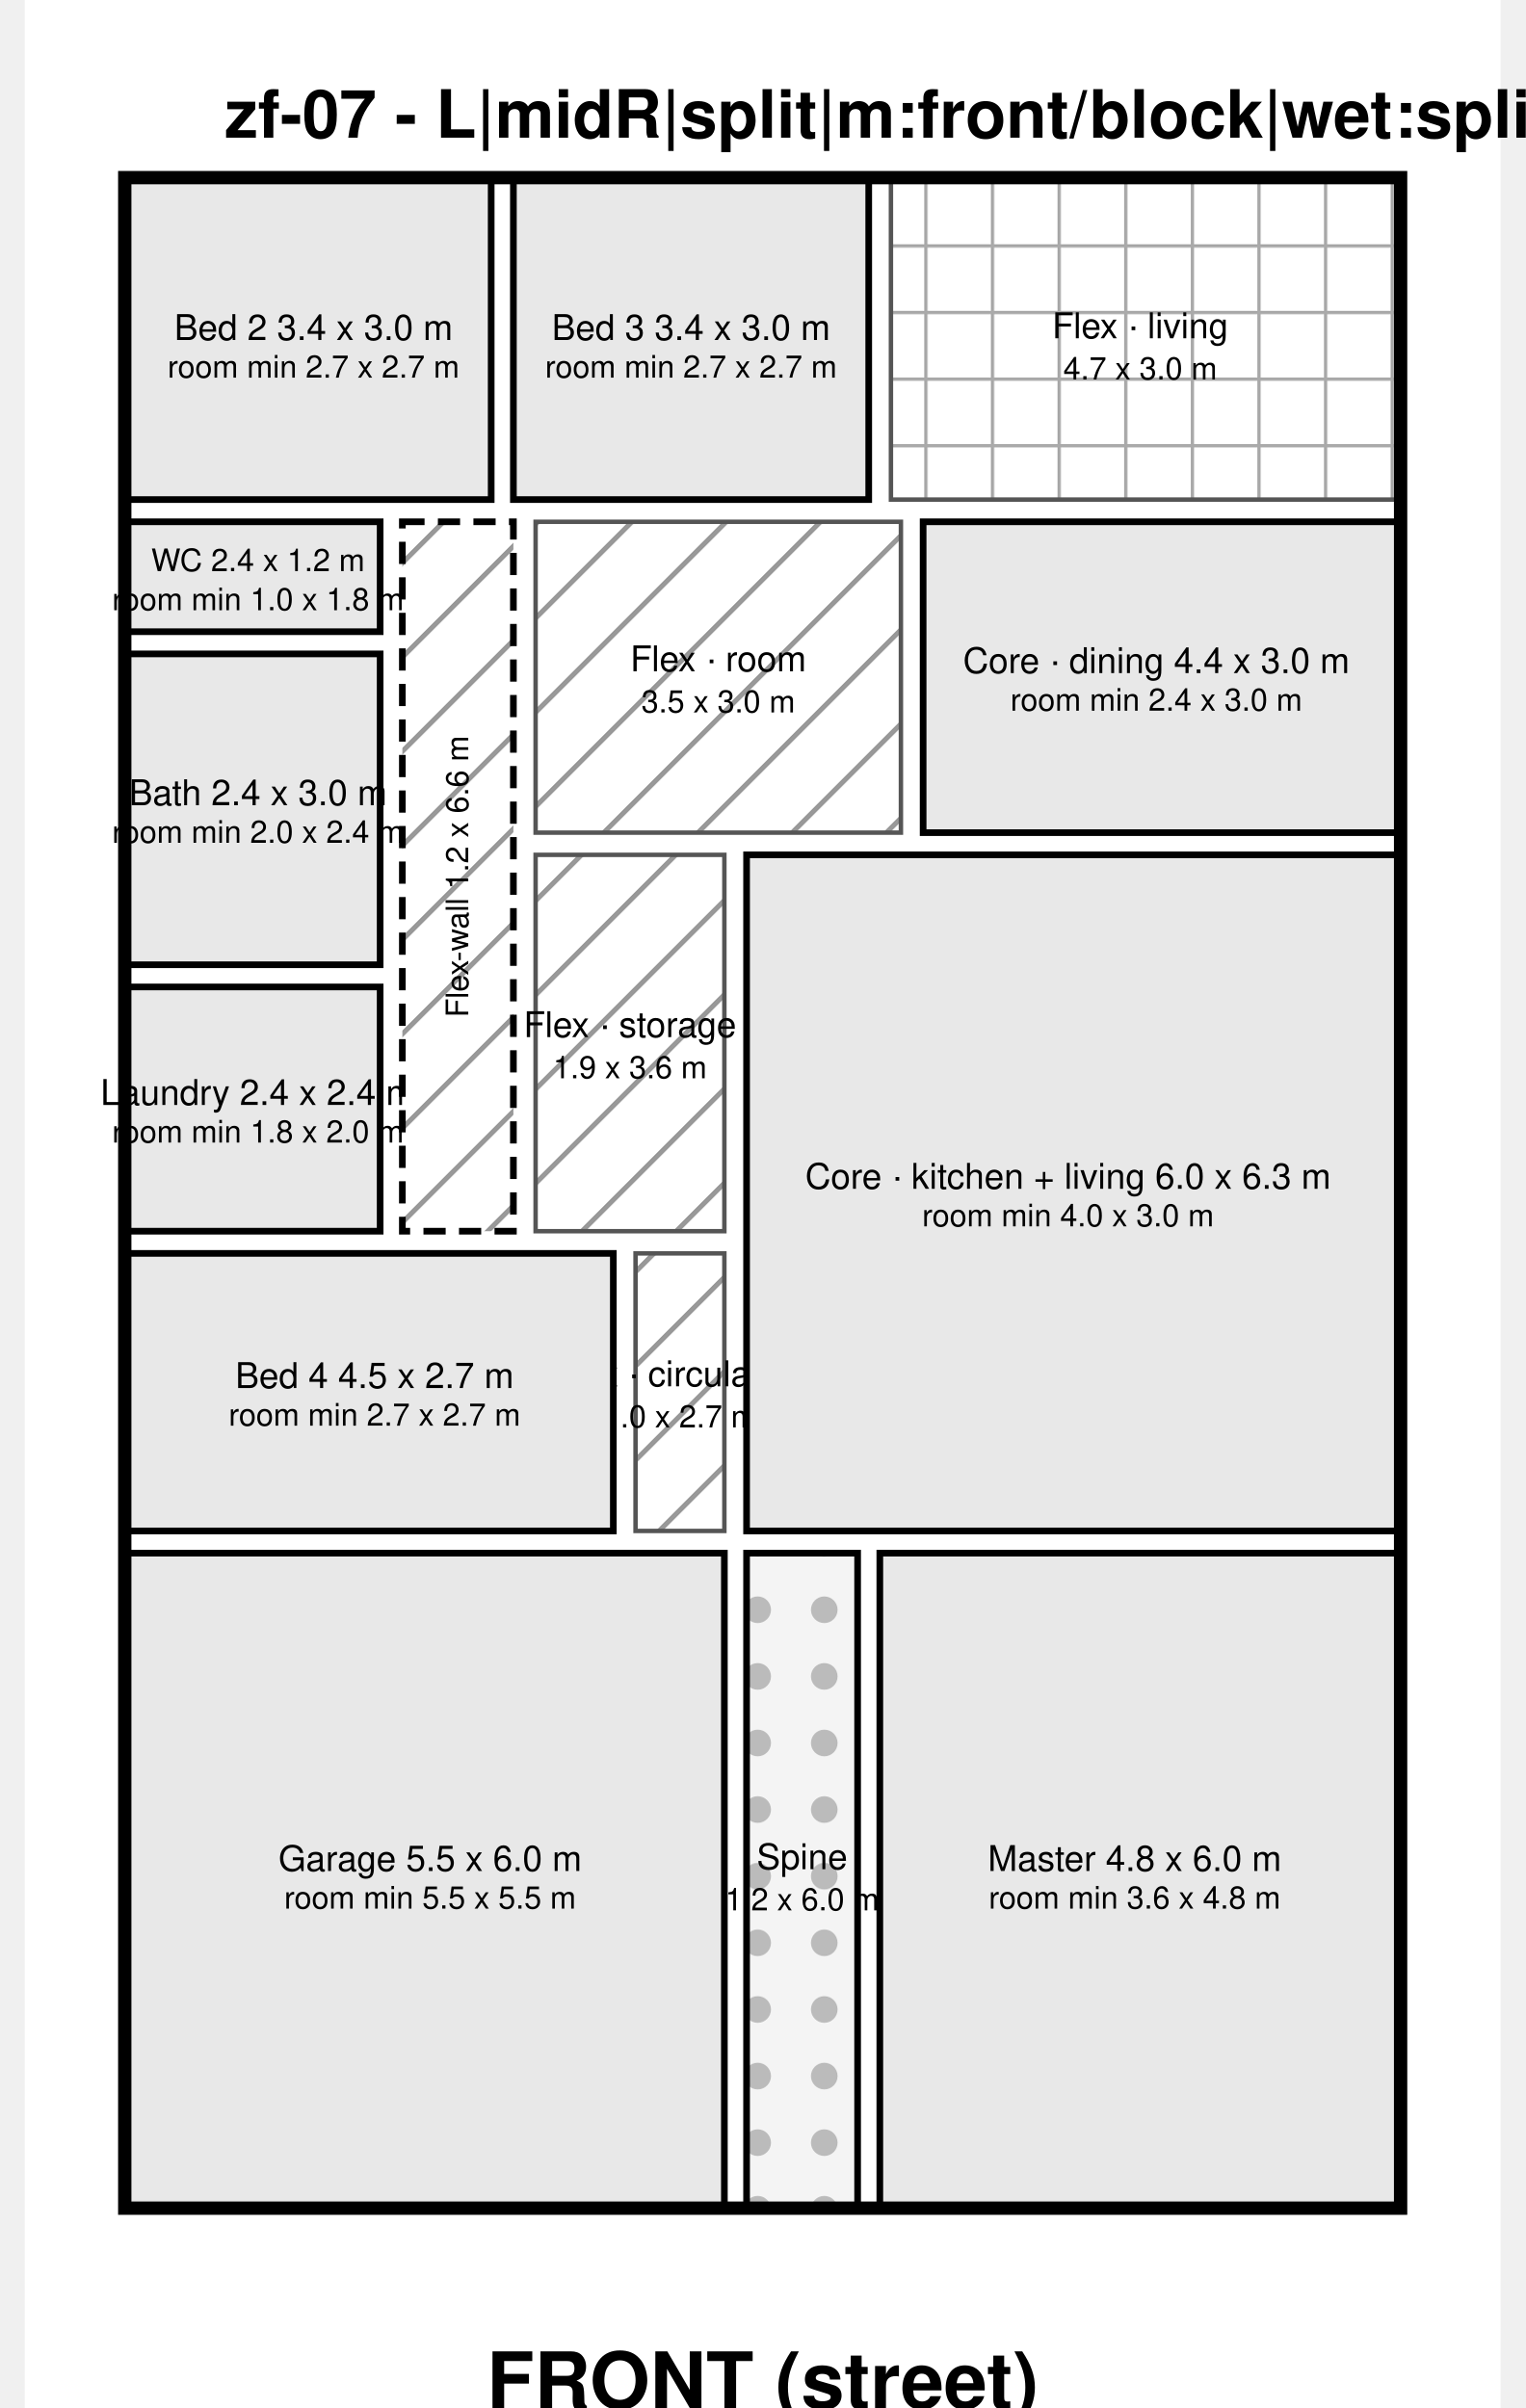
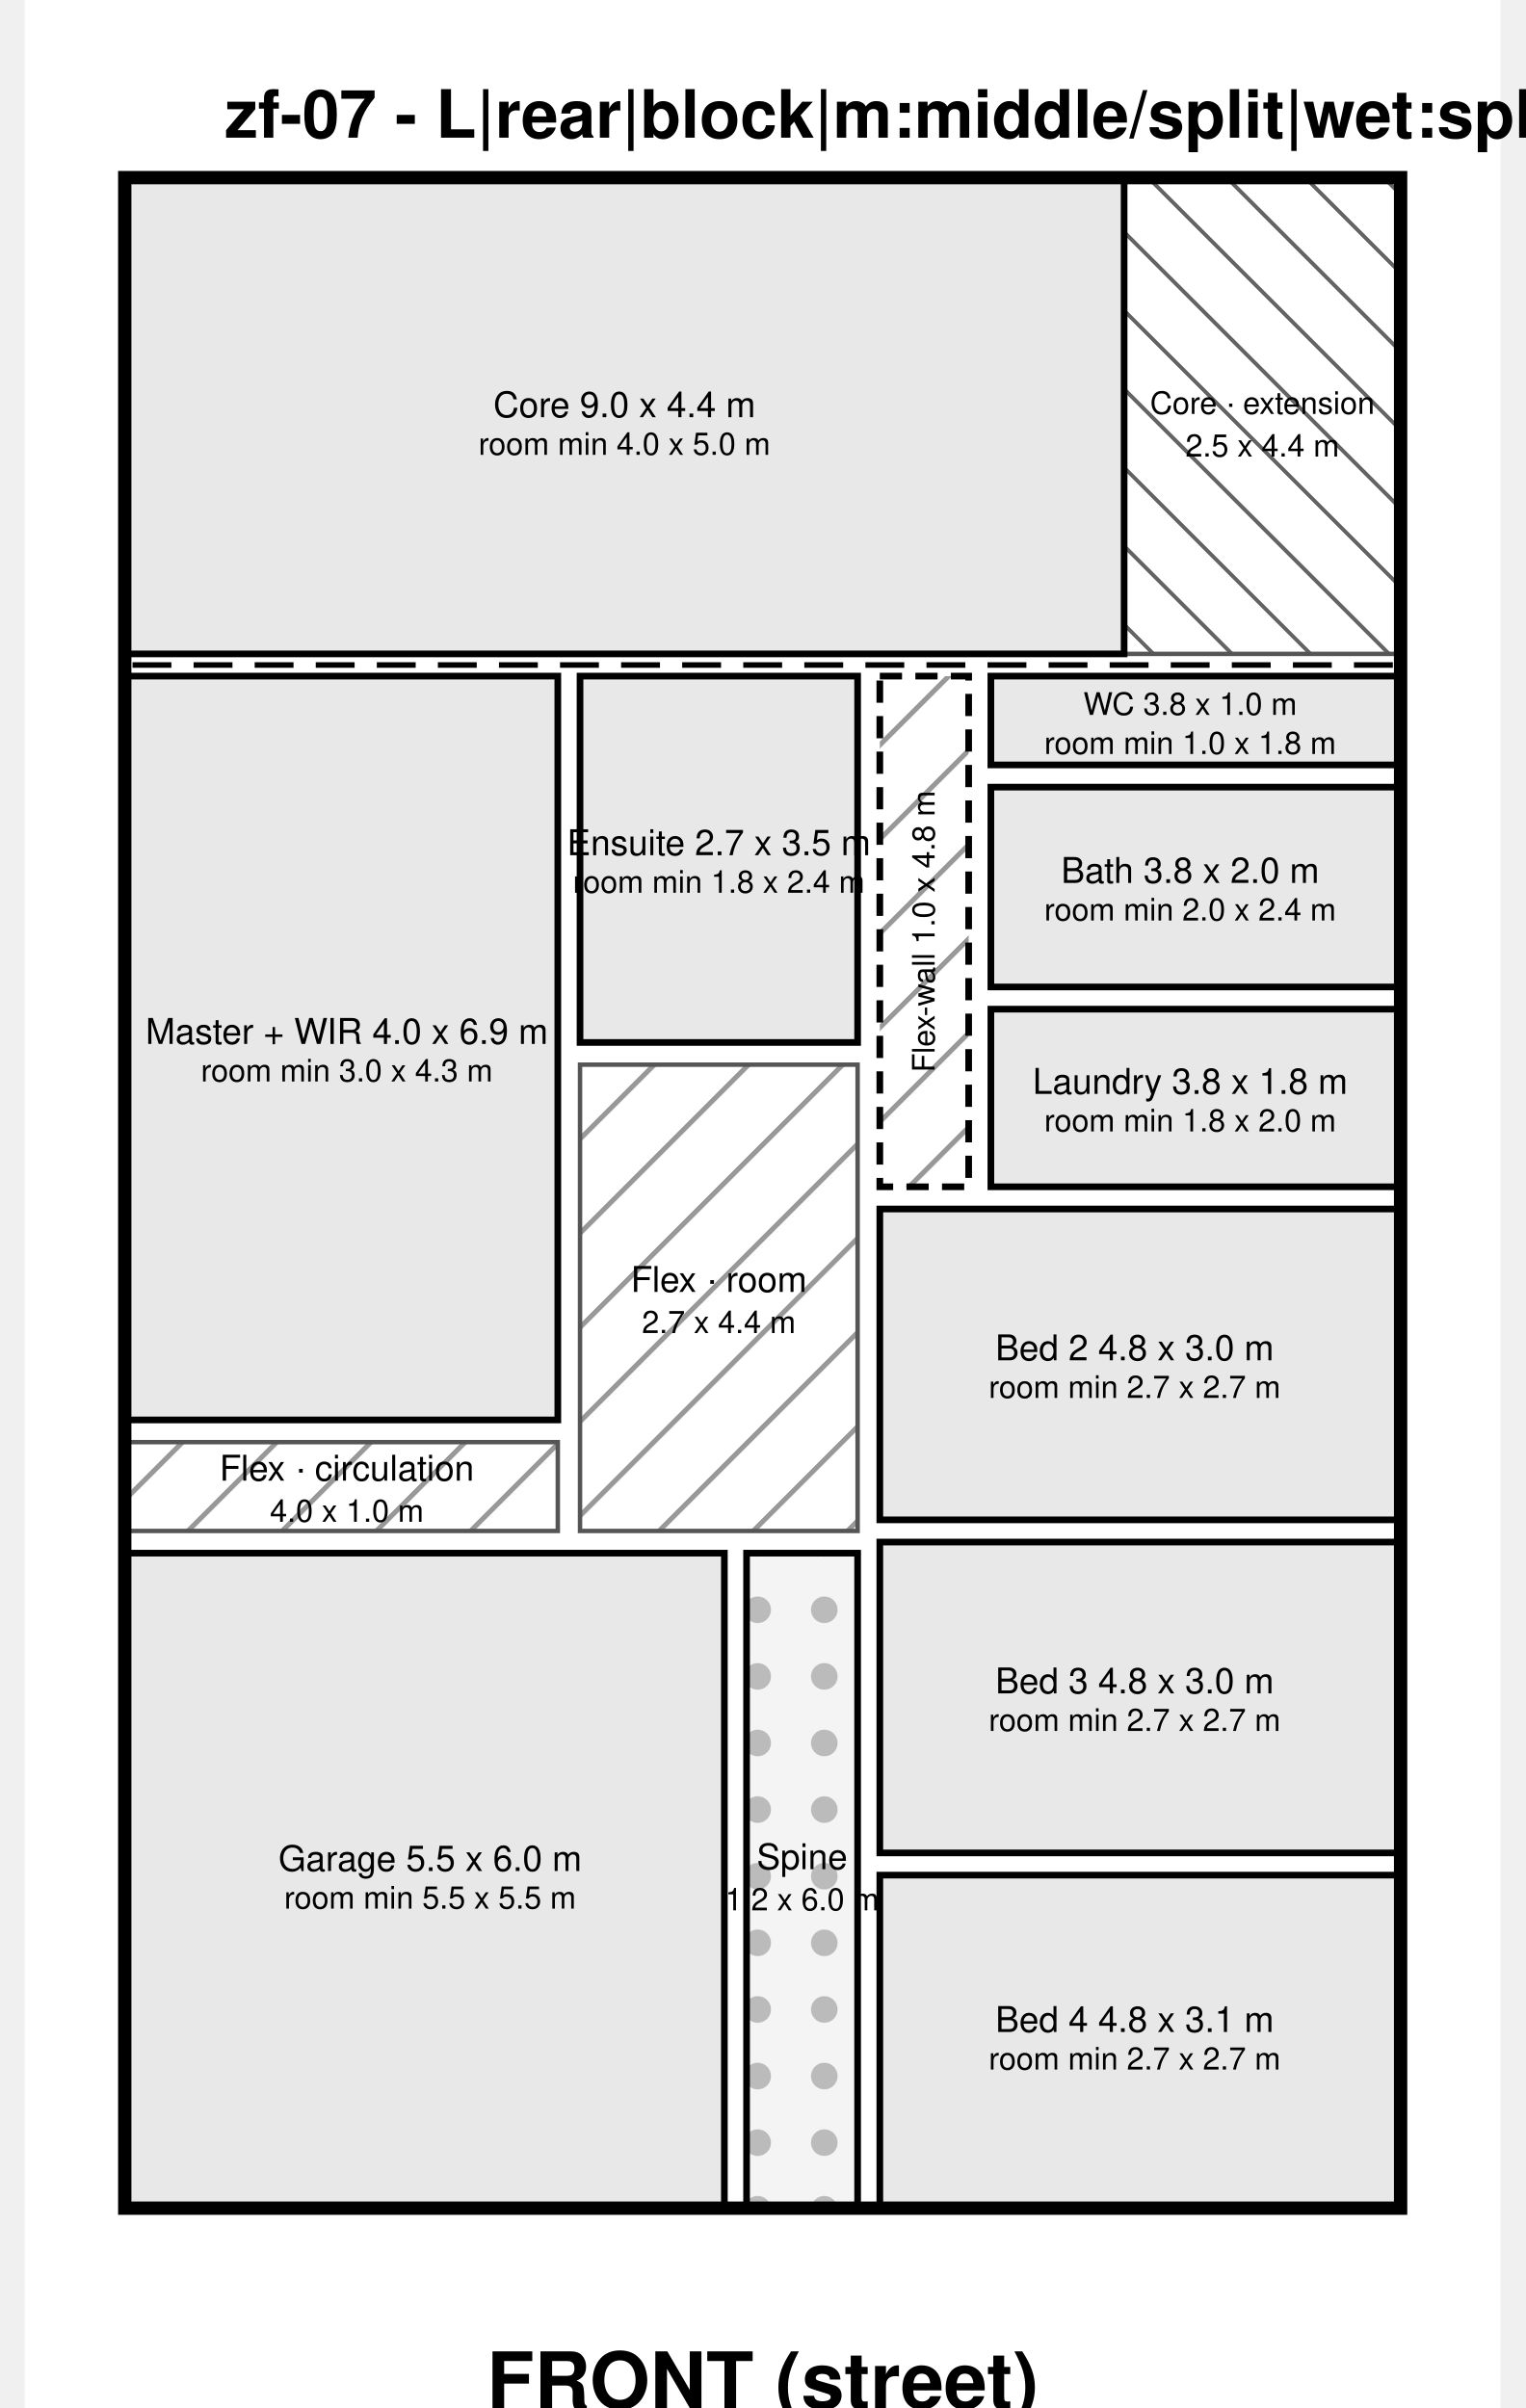
<svg xmlns="http://www.w3.org/2000/svg" width="665" height="1050" viewBox="-900 -1600 13290 21690" font-family="Helvetica, Arial, sans-serif" fill="#000">
  <defs>
    <pattern id="hatch" width="600" height="600" patternUnits="userSpaceOnUse" patternTransform="rotate(45)">
      <rect width="600" height="600" fill="#ffffff" />
      <line x1="0" y1="0" x2="0" y2="600" stroke="#999" stroke-width="90" />
    </pattern>
    <pattern id="hatch2" width="500" height="500" patternUnits="userSpaceOnUse" patternTransform="rotate(-45)">
      <rect width="500" height="500" fill="#ffffff" />
      <line x1="0" y1="0" x2="0" y2="500" stroke="#666" stroke-width="70" />
    </pattern>
    <pattern id="hatch3" width="600" height="600" patternUnits="userSpaceOnUse">
      <rect width="600" height="600" fill="#ffffff" />
      <line x1="0" y1="0" x2="0" y2="600" stroke="#aaa" stroke-width="60" />
      <line x1="0" y1="0" x2="600" y2="0" stroke="#aaa" stroke-width="60" />
    </pattern>
    <pattern id="dots" width="600" height="600" patternUnits="userSpaceOnUse">
      <rect width="600" height="600" fill="#f4f4f4" />
      <circle cx="300" cy="300" r="120" fill="#bbb" />
    </pattern>
  </defs>
  <rect x="-900" y="-1600" width="13290" height="21690" fill="#ffffff" />
-   <text x="900" y="-360" font-size="600" font-weight="bold">zf-07 - L|midR|split|m:front/block|wet:split|rr:BBF|fw|v0</text>
+   <text x="900" y="-360" font-size="600" font-weight="bold">zf-07 - L|rear|block|m:middle/split|wet:split|rr:-|fw|v2</text>
  <g>
-     <rect x="6900" y="0" width="4590" height="2900" fill="url(#hatch3)" stroke="#555" stroke-width="40" />
-     <text x="9145" y="1340" font-size="320" text-anchor="middle" dominant-baseline="middle">Flex · living</text>
-     <text x="9145" y="1724" font-size="280" text-anchor="middle" dominant-baseline="middle">4.7 x 3.0 m</text>
+     <rect x="4100" y="7990" width="2500" height="4200" fill="url(#hatch)" stroke="#555" stroke-width="40" />
+     <text x="5350" y="9930" font-size="320" text-anchor="middle" dominant-baseline="middle">Flex · room</text>
+     <text x="5350" y="10314" font-size="280" text-anchor="middle" dominant-baseline="middle">2.7 x 4.4 m</text>
  </g>
  <g>
-     <rect x="3700" y="3100" width="3290" height="2800" fill="url(#hatch)" stroke="#555" stroke-width="40" />
-     <text x="5345" y="4340" font-size="320" text-anchor="middle" dominant-baseline="middle">Flex · room</text>
-     <text x="5345" y="4724" font-size="280" text-anchor="middle" dominant-baseline="middle">3.5 x 3.0 m</text>
+     <rect x="0" y="11390" width="3900" height="800" fill="url(#hatch)" stroke="#555" stroke-width="40" />
+     <text x="2000" y="11630" font-size="320" text-anchor="middle" dominant-baseline="middle">Flex · circulation</text>
+     <text x="2000" y="12014" font-size="280" text-anchor="middle" dominant-baseline="middle">4.0 x 1.0 m</text>
  </g>
  <g>
-     <rect x="3700" y="6100" width="1700" height="3390" fill="url(#hatch)" stroke="#555" stroke-width="40" />
-     <text x="4550" y="7635" font-size="320" text-anchor="middle" dominant-baseline="middle">Flex · storage</text>
-     <text x="4550" y="8019" font-size="280" text-anchor="middle" dominant-baseline="middle">1.9 x 3.6 m</text>
+     <rect x="9000" y="0" width="2490" height="4290" fill="url(#hatch2)" stroke="#555" stroke-width="40" />
+     <text x="10245" y="2035" font-size="280" text-anchor="middle" dominant-baseline="middle">Core · extension</text>
+     <text x="10245" y="2419" font-size="280" text-anchor="middle" dominant-baseline="middle">2.5 x 4.4 m</text>
+     <rect x="0" y="0" width="11490" height="4390" fill="none" stroke="#000" stroke-width="50" stroke-dasharray="350 200" />
  </g>
  <g>
-     <rect x="4600" y="9690" width="800" height="2500" fill="url(#hatch)" stroke="#555" stroke-width="40" />
-     <text x="5000" y="10780" font-size="320" text-anchor="middle" dominant-baseline="middle">Flex · circulation</text>
-     <text x="5000" y="11164" font-size="280" text-anchor="middle" dominant-baseline="middle">1.0 x 2.7 m</text>
+     <rect x="0" y="0" width="9000" height="4290" fill="#e8e8e8" stroke="#000" stroke-width="60" />
+     <text x="4500" y="2051" font-size="320" text-anchor="middle" dominant-baseline="middle">Core 9.0 x 4.4 m</text>
+     <text x="4500" y="2403" font-size="280" text-anchor="middle" dominant-baseline="middle">room min 4.0 x 5.0 m</text>
  </g>
  <g>
-     <rect x="0" y="0" width="3300" height="2900" fill="#e8e8e8" stroke="#000" stroke-width="60" />
-     <text x="1700" y="1356" font-size="320" text-anchor="middle" dominant-baseline="middle">Bed 2 3.4 x 3.0 m</text>
-     <text x="1700" y="1708" font-size="280" text-anchor="middle" dominant-baseline="middle">room min 2.7 x 2.7 m</text>
+     <rect x="0" y="4490" width="3900" height="6700" fill="#e8e8e8" stroke="#000" stroke-width="60" />
+     <text x="2000" y="7696" font-size="320" text-anchor="middle" dominant-baseline="middle">Master + WIR 4.0 x 6.9 m</text>
+     <text x="2000" y="8048" font-size="280" text-anchor="middle" dominant-baseline="middle">room min 3.0 x 4.3 m</text>
  </g>
  <g>
-     <rect x="3500" y="0" width="3200" height="2900" fill="#e8e8e8" stroke="#000" stroke-width="60" />
-     <text x="5100" y="1356" font-size="320" text-anchor="middle" dominant-baseline="middle">Bed 3 3.4 x 3.0 m</text>
-     <text x="5100" y="1708" font-size="280" text-anchor="middle" dominant-baseline="middle">room min 2.7 x 2.7 m</text>
-   </g>
-   <g>
-     <rect x="0" y="3100" width="2300" height="990" fill="#e8e8e8" stroke="#000" stroke-width="60" />
-     <text x="1200" y="3451" font-size="280" text-anchor="middle" dominant-baseline="middle">WC 2.4 x 1.2 m</text>
-     <text x="1200" y="3803" font-size="280" text-anchor="middle" dominant-baseline="middle">room min 1.0 x 1.8 m</text>
-   </g>
-   <g>
-     <rect x="0" y="4290" width="2300" height="2800" fill="#e8e8e8" stroke="#000" stroke-width="60" />
-     <text x="1200" y="5546" font-size="320" text-anchor="middle" dominant-baseline="middle">Bath 2.4 x 3.0 m</text>
-     <text x="1200" y="5898" font-size="280" text-anchor="middle" dominant-baseline="middle">room min 2.0 x 2.4 m</text>
-   </g>
-   <g>
-     <rect x="0" y="7290" width="2300" height="2200" fill="#e8e8e8" stroke="#000" stroke-width="60" />
-     <text x="1200" y="8246" font-size="320" text-anchor="middle" dominant-baseline="middle">Laundry 2.4 x 2.4 m</text>
-     <text x="1200" y="8598" font-size="280" text-anchor="middle" dominant-baseline="middle">room min 1.8 x 2.0 m</text>
-   </g>
-   <g>
-     <rect x="2500" y="3100" width="1000" height="6390" fill="url(#hatch)" stroke="#000" stroke-width="60" stroke-dasharray="200 120" />
-     <text transform="translate(3000 6295) rotate(-90)" font-size="280" text-anchor="middle" dominant-baseline="middle">Flex-wall 1.2 x 6.6 m</text>
-   </g>
-   <g>
-     <rect x="0" y="9690" width="4400" height="2500" fill="#e8e8e8" stroke="#000" stroke-width="60" />
-     <text x="2250" y="10796" font-size="320" text-anchor="middle" dominant-baseline="middle">Bed 4 4.5 x 2.7 m</text>
-     <text x="2250" y="11148" font-size="280" text-anchor="middle" dominant-baseline="middle">room min 2.7 x 2.7 m</text>
+     <rect x="4100" y="4490" width="2500" height="3300" fill="#e8e8e8" stroke="#000" stroke-width="60" />
+     <text x="5350" y="5996" font-size="320" text-anchor="middle" dominant-baseline="middle">Ensuite 2.7 x 3.5 m</text>
+     <text x="5350" y="6348" font-size="280" text-anchor="middle" dominant-baseline="middle">room min 1.8 x 2.4 m</text>
  </g>
  <g>
    <rect x="0" y="12390" width="5400" height="5900" fill="#e8e8e8" stroke="#000" stroke-width="60" />
    <text x="2750" y="15146" font-size="320" text-anchor="middle" dominant-baseline="middle">Garage 5.5 x 6.0 m</text>
    <text x="2750" y="15498" font-size="280" text-anchor="middle" dominant-baseline="middle">room min 5.5 x 5.5 m</text>
  </g>
  <g>
-     <rect x="7190" y="3100" width="4300" height="2800" fill="#e8e8e8" stroke="#000" stroke-width="60" />
-     <text x="9290" y="4356" font-size="320" text-anchor="middle" dominant-baseline="middle">Core · dining 4.4 x 3.0 m</text>
-     <text x="9290" y="4708" font-size="280" text-anchor="middle" dominant-baseline="middle">room min 2.4 x 3.0 m</text>
+     <rect x="6800" y="4490" width="800" height="4600" fill="url(#hatch)" stroke="#000" stroke-width="60" stroke-dasharray="200 120" />
+     <text transform="translate(7200 6790) rotate(-90)" font-size="280" text-anchor="middle" dominant-baseline="middle">Flex-wall 1.0 x 4.8 m</text>
  </g>
  <g>
-     <rect x="5600" y="6100" width="5890" height="6090" fill="#e8e8e8" stroke="#000" stroke-width="60" />
-     <text x="8495" y="9001" font-size="320" text-anchor="middle" dominant-baseline="middle">Core · kitchen + living 6.0 x 6.3 m</text>
-     <text x="8495" y="9353" font-size="280" text-anchor="middle" dominant-baseline="middle">room min 4.0 x 3.0 m</text>
+     <rect x="7800" y="4490" width="3690" height="800" fill="#e8e8e8" stroke="#000" stroke-width="60" />
+     <text x="9595" y="4746" font-size="280" text-anchor="middle" dominant-baseline="middle">WC 3.8 x 1.0 m</text>
+     <text x="9595" y="5098" font-size="280" text-anchor="middle" dominant-baseline="middle">room min 1.0 x 1.8 m</text>
  </g>
  <g>
-     <rect x="6800" y="12390" width="4690" height="5900" fill="#e8e8e8" stroke="#000" stroke-width="60" />
-     <text x="9095" y="15146" font-size="320" text-anchor="middle" dominant-baseline="middle">Master 4.8 x 6.0 m</text>
-     <text x="9095" y="15498" font-size="280" text-anchor="middle" dominant-baseline="middle">room min 3.6 x 4.8 m</text>
+     <rect x="7800" y="5490" width="3690" height="1800" fill="#e8e8e8" stroke="#000" stroke-width="60" />
+     <text x="9595" y="6246" font-size="320" text-anchor="middle" dominant-baseline="middle">Bath 3.8 x 2.0 m</text>
+     <text x="9595" y="6598" font-size="280" text-anchor="middle" dominant-baseline="middle">room min 2.0 x 2.4 m</text>
+   </g>
+   <g>
+     <rect x="7800" y="7490" width="3690" height="1600" fill="#e8e8e8" stroke="#000" stroke-width="60" />
+     <text x="9595" y="8146" font-size="320" text-anchor="middle" dominant-baseline="middle">Laundry 3.8 x 1.8 m</text>
+     <text x="9595" y="8498" font-size="280" text-anchor="middle" dominant-baseline="middle">room min 1.8 x 2.0 m</text>
+   </g>
+   <g>
+     <rect x="6800" y="9290" width="4690" height="2800" fill="#e8e8e8" stroke="#000" stroke-width="60" />
+     <text x="9095" y="10546" font-size="320" text-anchor="middle" dominant-baseline="middle">Bed 2 4.8 x 3.0 m</text>
+     <text x="9095" y="10898" font-size="280" text-anchor="middle" dominant-baseline="middle">room min 2.7 x 2.7 m</text>
+   </g>
+   <g>
+     <rect x="6800" y="12290" width="4690" height="2800" fill="#e8e8e8" stroke="#000" stroke-width="60" />
+     <text x="9095" y="13546" font-size="320" text-anchor="middle" dominant-baseline="middle">Bed 3 4.8 x 3.0 m</text>
+     <text x="9095" y="13898" font-size="280" text-anchor="middle" dominant-baseline="middle">room min 2.7 x 2.7 m</text>
+   </g>
+   <g>
+     <rect x="6800" y="15290" width="4690" height="3000" fill="#e8e8e8" stroke="#000" stroke-width="60" />
+     <text x="9095" y="16596" font-size="320" text-anchor="middle" dominant-baseline="middle">Bed 4 4.8 x 3.1 m</text>
+     <text x="9095" y="16948" font-size="280" text-anchor="middle" dominant-baseline="middle">room min 2.7 x 2.7 m</text>
  </g>
  <g>
    <rect x="5600" y="12390" width="1000" height="5900" fill="url(#dots)" stroke="#000" stroke-width="60" />
    <text x="6100" y="15130" font-size="320" text-anchor="middle" dominant-baseline="middle">Spine</text>
    <text x="6100" y="15514" font-size="280" text-anchor="middle" dominant-baseline="middle">1.2 x 6.0 m</text>
  </g>
  <rect x="0" y="0" width="11490" height="18290" fill="none" stroke="#000" stroke-width="120" />
  <text x="5745" y="20090" font-size="700" text-anchor="middle" font-weight="bold">FRONT (street)</text>
</svg>
